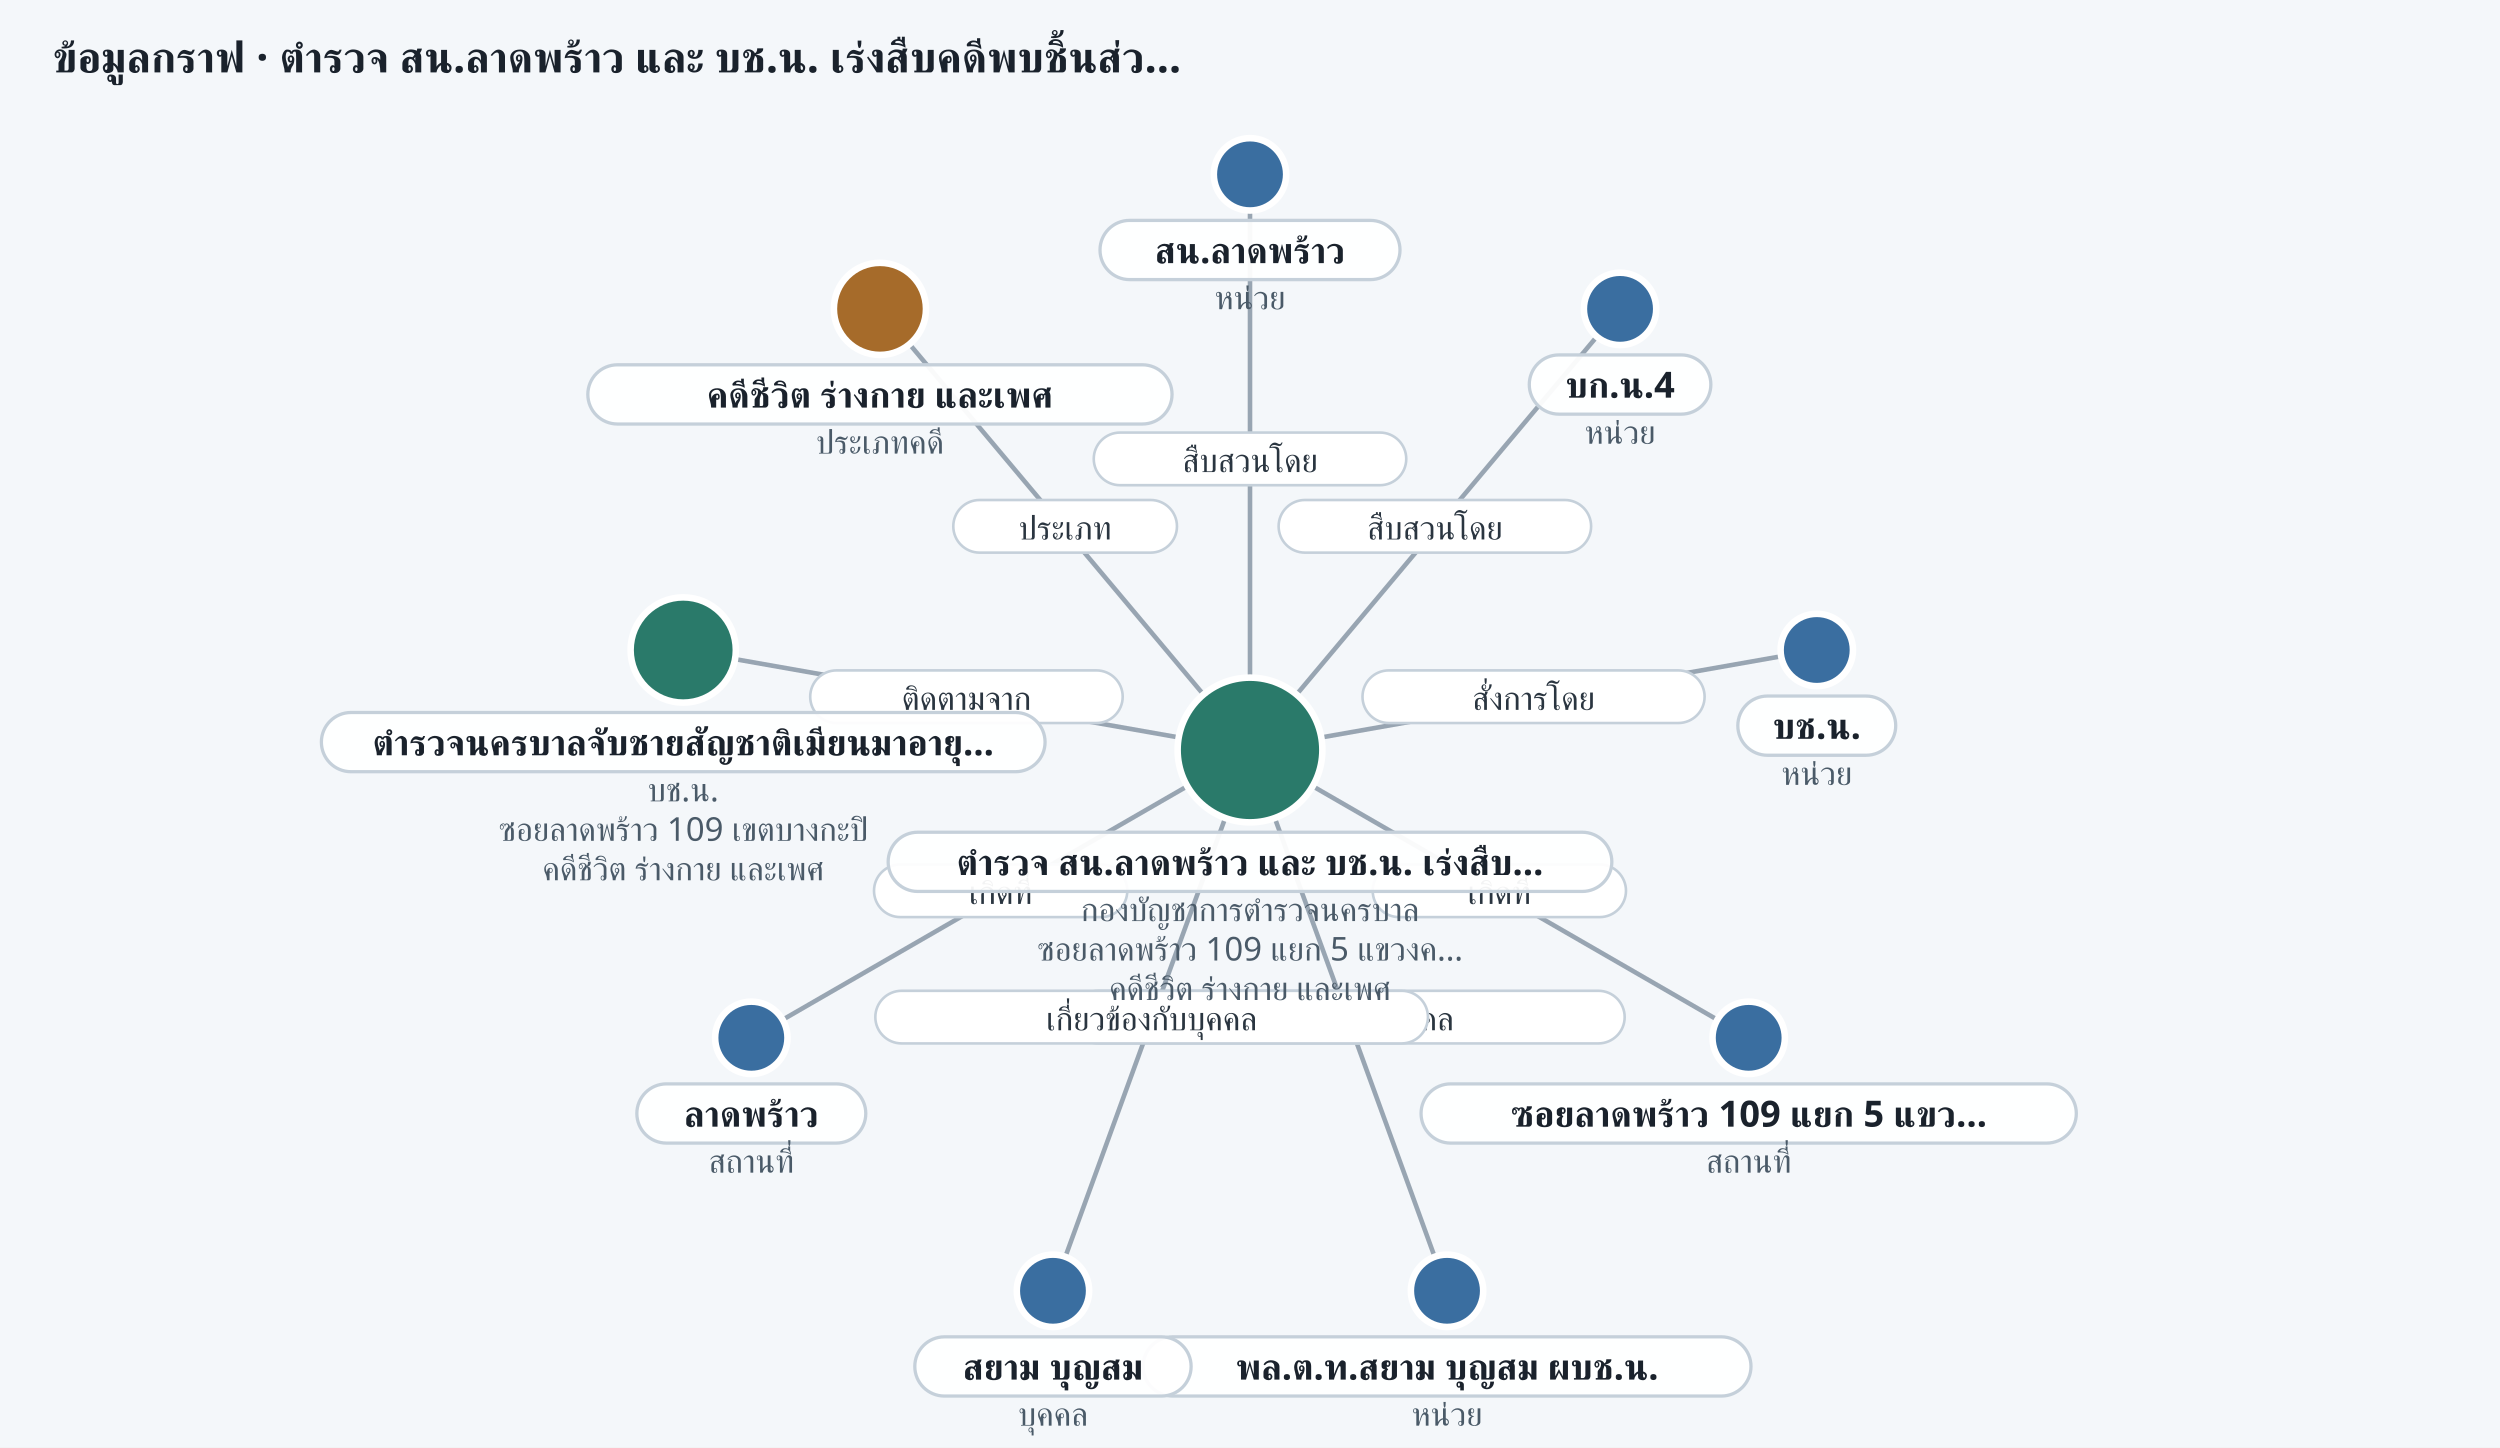
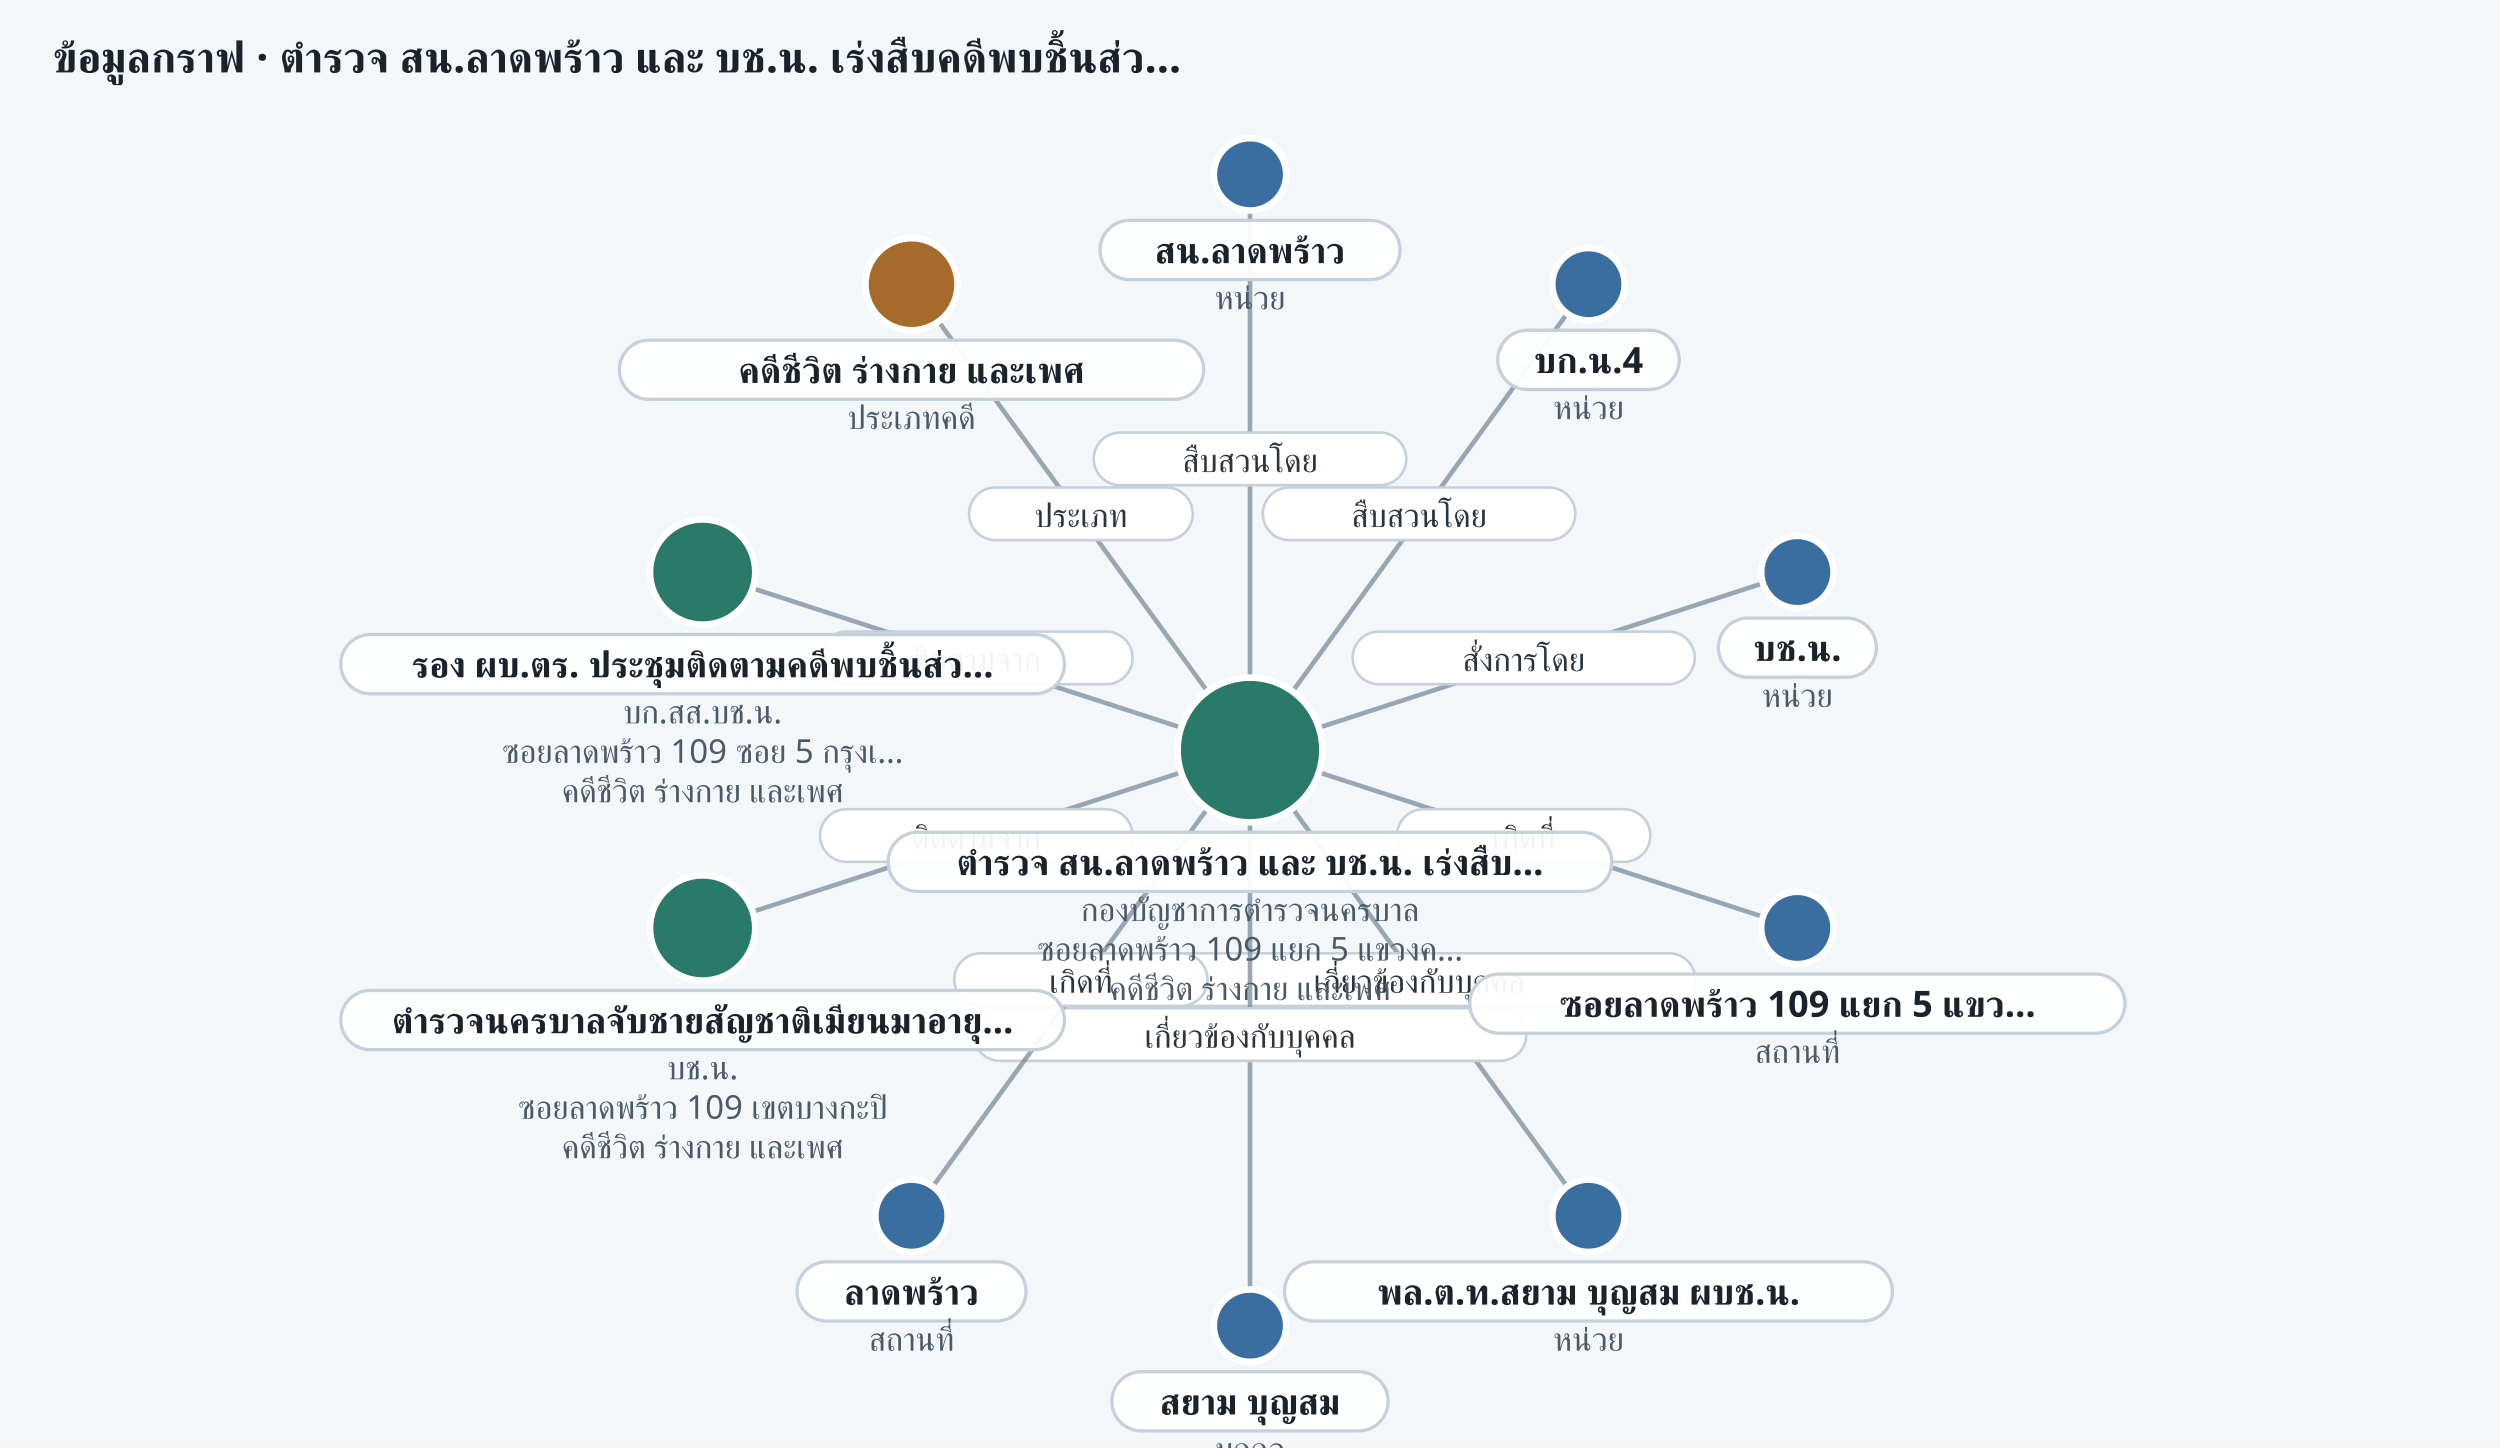
<svg xmlns="http://www.w3.org/2000/svg" width="760" height="440" viewBox="0 0 760 440" role="img" aria-label="ego graph 20261123-violent-01">
  <rect width="100%" height="100%" fill="#f4f7fa" />
  <text x="16" y="22" font-size="13" font-weight="700" fill="#1a222c" font-family="Sarabun, Anuphan, sans-serif">ข้อมูลกราฟ · ตำรวจ สน.ลาดพร้าว และ บช.น. เร่งสืบคดีพบชิ้นส่ว…</text>
  <line x1="380.0" y1="228.0" x2="380.0" y2="53.0" stroke="#7a8a9a" stroke-width="1.4" opacity="0.75" />
  <rect x="332.5" y="131.5" width="95.0" height="16" rx="8" fill="#fff" stroke="#c5d0da" stroke-width="0.8" />
  <text x="380.0" y="143.5" text-anchor="middle" font-size="10" fill="#2a3540" font-family="Sarabun, Anuphan, sans-serif">สืบสวนโดย</text>
-   <line x1="380.0" y1="228.0" x2="492.5" y2="93.9" stroke="#7a8a9a" stroke-width="1.4" opacity="0.75" />
-   <rect x="388.7" y="152.0" width="95.0" height="16" rx="8" fill="#fff" stroke="#c5d0da" stroke-width="0.8" />
-   <text x="436.2" y="164.0" text-anchor="middle" font-size="10" fill="#2a3540" font-family="Sarabun, Anuphan, sans-serif">สืบสวนโดย</text>
-   <line x1="380.0" y1="228.0" x2="552.3" y2="197.6" stroke="#7a8a9a" stroke-width="1.4" opacity="0.75" />
-   <rect x="414.2" y="203.8" width="104.0" height="16" rx="8" fill="#fff" stroke="#c5d0da" stroke-width="0.8" />
-   <text x="466.2" y="215.8" text-anchor="middle" font-size="10" fill="#2a3540" font-family="Sarabun, Anuphan, sans-serif">สั่งการโดย</text>
-   <line x1="380.0" y1="228.0" x2="531.6" y2="315.5" stroke="#7a8a9a" stroke-width="1.4" opacity="0.75" />
-   <rect x="417.3" y="262.8" width="77.0" height="16" rx="8" fill="#fff" stroke="#c5d0da" stroke-width="0.8" />
-   <text x="455.8" y="274.8" text-anchor="middle" font-size="10" fill="#2a3540" font-family="Sarabun, Anuphan, sans-serif">เกิดที่</text>
-   <line x1="380.0" y1="228.0" x2="439.9" y2="392.4" stroke="#7a8a9a" stroke-width="1.4" opacity="0.75" />
-   <rect x="325.9" y="301.2" width="168.0" height="16" rx="8" fill="#fff" stroke="#c5d0da" stroke-width="0.8" />
-   <text x="409.9" y="313.2" text-anchor="middle" font-size="10" fill="#2a3540" font-family="Sarabun, Anuphan, sans-serif">เกี่ยวข้องกับบุคคล</text>
-   <line x1="380.0" y1="228.0" x2="320.1" y2="392.4" stroke="#7a8a9a" stroke-width="1.4" opacity="0.75" />
-   <rect x="266.1" y="301.2" width="168.0" height="16" rx="8" fill="#fff" stroke="#c5d0da" stroke-width="0.8" />
-   <text x="350.1" y="313.2" text-anchor="middle" font-size="10" fill="#2a3540" font-family="Sarabun, Anuphan, sans-serif">เกี่ยวข้องกับบุคคล</text>
-   <line x1="380.0" y1="228.0" x2="228.4" y2="315.5" stroke="#7a8a9a" stroke-width="1.4" opacity="0.75" />
-   <rect x="265.7" y="262.8" width="77.0" height="16" rx="8" fill="#fff" stroke="#c5d0da" stroke-width="0.8" />
-   <text x="304.2" y="274.8" text-anchor="middle" font-size="10" fill="#2a3540" font-family="Sarabun, Anuphan, sans-serif">เกิดที่</text>
-   <line x1="207.7" y1="197.6" x2="380.0" y2="228.0" stroke="#7a8a9a" stroke-width="1.4" opacity="0.75" />
-   <rect x="246.3" y="203.8" width="95.0" height="16" rx="8" fill="#fff" stroke="#c5d0da" stroke-width="0.8" />
-   <text x="293.8" y="215.8" text-anchor="middle" font-size="10" fill="#2a3540" font-family="Sarabun, Anuphan, sans-serif">ติดตามจาก</text>
-   <line x1="380.0" y1="228.0" x2="267.5" y2="93.9" stroke="#7a8a9a" stroke-width="1.4" opacity="0.75" />
-   <rect x="289.8" y="152.0" width="68.0" height="16" rx="8" fill="#fff" stroke="#c5d0da" stroke-width="0.8" />
-   <text x="323.8" y="164.0" text-anchor="middle" font-size="10" fill="#2a3540" font-family="Sarabun, Anuphan, sans-serif">ประเภท</text>
+   <line x1="380.0" y1="228.0" x2="482.9" y2="86.4" stroke="#7a8a9a" stroke-width="1.4" opacity="0.75" />
+   <rect x="383.9" y="148.2" width="95.0" height="16" rx="8" fill="#fff" stroke="#c5d0da" stroke-width="0.8" />
+   <text x="431.4" y="160.2" text-anchor="middle" font-size="10" fill="#2a3540" font-family="Sarabun, Anuphan, sans-serif">สืบสวนโดย</text>
+   <line x1="380.0" y1="228.0" x2="546.4" y2="173.9" stroke="#7a8a9a" stroke-width="1.4" opacity="0.75" />
+   <rect x="411.2" y="192.0" width="104.0" height="16" rx="8" fill="#fff" stroke="#c5d0da" stroke-width="0.8" />
+   <text x="463.2" y="204.0" text-anchor="middle" font-size="10" fill="#2a3540" font-family="Sarabun, Anuphan, sans-serif">สั่งการโดย</text>
+   <line x1="380.0" y1="228.0" x2="546.4" y2="282.1" stroke="#7a8a9a" stroke-width="1.4" opacity="0.75" />
+   <rect x="424.7" y="246.0" width="77.0" height="16" rx="8" fill="#fff" stroke="#c5d0da" stroke-width="0.8" />
+   <text x="463.2" y="258.0" text-anchor="middle" font-size="10" fill="#2a3540" font-family="Sarabun, Anuphan, sans-serif">เกิดที่</text>
+   <line x1="380.0" y1="228.0" x2="482.9" y2="369.6" stroke="#7a8a9a" stroke-width="1.4" opacity="0.75" />
+   <rect x="347.4" y="289.8" width="168.0" height="16" rx="8" fill="#fff" stroke="#c5d0da" stroke-width="0.8" />
+   <text x="431.4" y="301.8" text-anchor="middle" font-size="10" fill="#2a3540" font-family="Sarabun, Anuphan, sans-serif">เกี่ยวข้องกับบุคคล</text>
+   <line x1="380.0" y1="228.0" x2="380.0" y2="403.0" stroke="#7a8a9a" stroke-width="1.4" opacity="0.75" />
+   <rect x="296.0" y="306.5" width="168.0" height="16" rx="8" fill="#fff" stroke="#c5d0da" stroke-width="0.8" />
+   <text x="380.0" y="318.5" text-anchor="middle" font-size="10" fill="#2a3540" font-family="Sarabun, Anuphan, sans-serif">เกี่ยวข้องกับบุคคล</text>
+   <line x1="380.0" y1="228.0" x2="277.1" y2="369.6" stroke="#7a8a9a" stroke-width="1.4" opacity="0.75" />
+   <rect x="290.1" y="289.8" width="77.0" height="16" rx="8" fill="#fff" stroke="#c5d0da" stroke-width="0.8" />
+   <text x="328.6" y="301.8" text-anchor="middle" font-size="10" fill="#2a3540" font-family="Sarabun, Anuphan, sans-serif">เกิดที่</text>
+   <line x1="213.6" y1="282.1" x2="380.0" y2="228.0" stroke="#7a8a9a" stroke-width="1.4" opacity="0.75" />
+   <rect x="249.3" y="246.0" width="95.0" height="16" rx="8" fill="#fff" stroke="#c5d0da" stroke-width="0.8" />
+   <text x="296.8" y="258.0" text-anchor="middle" font-size="10" fill="#2a3540" font-family="Sarabun, Anuphan, sans-serif">ติดตามจาก</text>
+   <line x1="213.6" y1="173.9" x2="380.0" y2="228.0" stroke="#7a8a9a" stroke-width="1.4" opacity="0.75" />
+   <rect x="249.3" y="192.0" width="95.0" height="16" rx="8" fill="#fff" stroke="#c5d0da" stroke-width="0.8" />
+   <text x="296.8" y="204.0" text-anchor="middle" font-size="10" fill="#2a3540" font-family="Sarabun, Anuphan, sans-serif">ติดตามจาก</text>
+   <line x1="380.0" y1="228.0" x2="277.1" y2="86.4" stroke="#7a8a9a" stroke-width="1.4" opacity="0.75" />
+   <rect x="294.6" y="148.2" width="68.0" height="16" rx="8" fill="#fff" stroke="#c5d0da" stroke-width="0.8" />
+   <text x="328.6" y="160.2" text-anchor="middle" font-size="10" fill="#2a3540" font-family="Sarabun, Anuphan, sans-serif">ประเภท</text>
  <circle cx="380.0" cy="228.0" r="22" fill="#2a7a6a" stroke="#fff" stroke-width="2" />
  <rect x="270.0" y="253.0" width="220.0" height="18" rx="9" fill="rgba(255,255,255,0.94)" stroke="#c5d0da" />
  <text x="380.0" y="266.0" text-anchor="middle" font-size="11" font-weight="600" fill="#1a222c" font-family="Sarabun, Anuphan, sans-serif">ตำรวจ สน.ลาดพร้าว และ บช.น. เร่งสืบ…</text>
  <text x="380.0" y="280.0" text-anchor="middle" font-size="10" fill="#4a5a68" font-family="Sarabun, Anuphan, sans-serif">กองบัญชาการตำรวจนครบาล</text>
  <text x="380.0" y="292.0" text-anchor="middle" font-size="10" fill="#4a5a68" font-family="Sarabun, Anuphan, sans-serif">ซอยลาดพร้าว 109 แยก 5 แขวงค…</text>
  <text x="380.0" y="304.0" text-anchor="middle" font-size="10" fill="#4a5a68" font-family="Sarabun, Anuphan, sans-serif">คดีชีวิต ร่างกาย และเพศ</text>
  <circle cx="380.0" cy="53.0" r="11" fill="#3a6ea0" stroke="#fff" stroke-width="2" />
  <rect x="334.4" y="67.0" width="91.2" height="18" rx="9" fill="rgba(255,255,255,0.94)" stroke="#c5d0da" />
  <text x="380.0" y="80.0" text-anchor="middle" font-size="11" font-weight="600" fill="#1a222c" font-family="Sarabun, Anuphan, sans-serif">สน.ลาดพร้าว</text>
  <text x="380.0" y="94.0" text-anchor="middle" font-size="10" fill="#4a5a68" font-family="Sarabun, Anuphan, sans-serif">หน่วย</text>
-   <circle cx="492.5" cy="93.9" r="11" fill="#3a6ea0" stroke="#fff" stroke-width="2" />
-   <rect x="464.9" y="107.9" width="55.2" height="18" rx="9" fill="rgba(255,255,255,0.94)" stroke="#c5d0da" />
-   <text x="492.5" y="120.9" text-anchor="middle" font-size="11" font-weight="600" fill="#1a222c" font-family="Sarabun, Anuphan, sans-serif">บก.น.4</text>
-   <text x="492.5" y="134.9" text-anchor="middle" font-size="10" fill="#4a5a68" font-family="Sarabun, Anuphan, sans-serif">หน่วย</text>
-   <circle cx="552.3" cy="197.6" r="11" fill="#3a6ea0" stroke="#fff" stroke-width="2" />
-   <rect x="528.3" y="211.6" width="48.0" height="18" rx="9" fill="rgba(255,255,255,0.94)" stroke="#c5d0da" />
-   <text x="552.3" y="224.6" text-anchor="middle" font-size="11" font-weight="600" fill="#1a222c" font-family="Sarabun, Anuphan, sans-serif">บช.น.</text>
-   <text x="552.3" y="238.6" text-anchor="middle" font-size="10" fill="#4a5a68" font-family="Sarabun, Anuphan, sans-serif">หน่วย</text>
-   <circle cx="531.6" cy="315.5" r="11" fill="#3a6ea0" stroke="#fff" stroke-width="2" />
-   <rect x="432.0" y="329.5" width="199.2" height="18" rx="9" fill="rgba(255,255,255,0.94)" stroke="#c5d0da" />
-   <text x="531.6" y="342.5" text-anchor="middle" font-size="11" font-weight="600" fill="#1a222c" font-family="Sarabun, Anuphan, sans-serif">ซอยลาดพร้าว 109 แยก 5 แขว…</text>
-   <text x="531.6" y="356.5" text-anchor="middle" font-size="10" fill="#4a5a68" font-family="Sarabun, Anuphan, sans-serif">สถานที่</text>
-   <circle cx="439.9" cy="392.4" r="11" fill="#3a6ea0" stroke="#fff" stroke-width="2" />
-   <rect x="347.5" y="406.4" width="184.8" height="18" rx="9" fill="rgba(255,255,255,0.94)" stroke="#c5d0da" />
-   <text x="439.9" y="419.4" text-anchor="middle" font-size="11" font-weight="600" fill="#1a222c" font-family="Sarabun, Anuphan, sans-serif">พล.ต.ท.สยาม บุญสม ผบช.น.</text>
-   <text x="439.9" y="433.4" text-anchor="middle" font-size="10" fill="#4a5a68" font-family="Sarabun, Anuphan, sans-serif">หน่วย</text>
-   <circle cx="320.1" cy="392.4" r="11" fill="#3a6ea0" stroke="#fff" stroke-width="2" />
-   <rect x="278.1" y="406.4" width="84.0" height="18" rx="9" fill="rgba(255,255,255,0.94)" stroke="#c5d0da" />
-   <text x="320.1" y="419.4" text-anchor="middle" font-size="11" font-weight="600" fill="#1a222c" font-family="Sarabun, Anuphan, sans-serif">สยาม บุญสม</text>
-   <text x="320.1" y="433.4" text-anchor="middle" font-size="10" fill="#4a5a68" font-family="Sarabun, Anuphan, sans-serif">บุคคล</text>
-   <circle cx="228.4" cy="315.5" r="11" fill="#3a6ea0" stroke="#fff" stroke-width="2" />
-   <rect x="193.6" y="329.5" width="69.6" height="18" rx="9" fill="rgba(255,255,255,0.94)" stroke="#c5d0da" />
-   <text x="228.4" y="342.5" text-anchor="middle" font-size="11" font-weight="600" fill="#1a222c" font-family="Sarabun, Anuphan, sans-serif">ลาดพร้าว</text>
-   <text x="228.4" y="356.5" text-anchor="middle" font-size="10" fill="#4a5a68" font-family="Sarabun, Anuphan, sans-serif">สถานที่</text>
-   <circle cx="207.7" cy="197.6" r="16" fill="#2a7a6a" stroke="#fff" stroke-width="2" />
-   <rect x="97.7" y="216.6" width="220.0" height="18" rx="9" fill="rgba(255,255,255,0.94)" stroke="#c5d0da" />
-   <text x="207.7" y="229.6" text-anchor="middle" font-size="11" font-weight="600" fill="#1a222c" font-family="Sarabun, Anuphan, sans-serif">ตำรวจนครบาลจับชายสัญชาติเมียนมาอายุ…</text>
-   <text x="207.7" y="243.6" text-anchor="middle" font-size="10" fill="#4a5a68" font-family="Sarabun, Anuphan, sans-serif">บช.น.</text>
-   <text x="207.7" y="255.6" text-anchor="middle" font-size="10" fill="#4a5a68" font-family="Sarabun, Anuphan, sans-serif">ซอยลาดพร้าว 109 เขตบางกะปิ</text>
-   <text x="207.7" y="267.6" text-anchor="middle" font-size="10" fill="#4a5a68" font-family="Sarabun, Anuphan, sans-serif">คดีชีวิต ร่างกาย และเพศ</text>
-   <circle cx="267.5" cy="93.9" r="14" fill="#a66b2a" stroke="#fff" stroke-width="2" />
-   <rect x="178.7" y="110.9" width="177.6" height="18" rx="9" fill="rgba(255,255,255,0.94)" stroke="#c5d0da" />
-   <text x="267.5" y="123.9" text-anchor="middle" font-size="11" font-weight="600" fill="#1a222c" font-family="Sarabun, Anuphan, sans-serif">คดีชีวิต ร่างกาย และเพศ</text>
-   <text x="267.5" y="137.9" text-anchor="middle" font-size="10" fill="#4a5a68" font-family="Sarabun, Anuphan, sans-serif">ประเภทคดี</text>
+   <circle cx="482.9" cy="86.4" r="11" fill="#3a6ea0" stroke="#fff" stroke-width="2" />
+   <rect x="455.3" y="100.4" width="55.2" height="18" rx="9" fill="rgba(255,255,255,0.94)" stroke="#c5d0da" />
+   <text x="482.9" y="113.4" text-anchor="middle" font-size="11" font-weight="600" fill="#1a222c" font-family="Sarabun, Anuphan, sans-serif">บก.น.4</text>
+   <text x="482.9" y="127.4" text-anchor="middle" font-size="10" fill="#4a5a68" font-family="Sarabun, Anuphan, sans-serif">หน่วย</text>
+   <circle cx="546.4" cy="173.9" r="11" fill="#3a6ea0" stroke="#fff" stroke-width="2" />
+   <rect x="522.4" y="187.9" width="48.0" height="18" rx="9" fill="rgba(255,255,255,0.94)" stroke="#c5d0da" />
+   <text x="546.4" y="200.9" text-anchor="middle" font-size="11" font-weight="600" fill="#1a222c" font-family="Sarabun, Anuphan, sans-serif">บช.น.</text>
+   <text x="546.4" y="214.9" text-anchor="middle" font-size="10" fill="#4a5a68" font-family="Sarabun, Anuphan, sans-serif">หน่วย</text>
+   <circle cx="546.4" cy="282.1" r="11" fill="#3a6ea0" stroke="#fff" stroke-width="2" />
+   <rect x="446.8" y="296.1" width="199.2" height="18" rx="9" fill="rgba(255,255,255,0.94)" stroke="#c5d0da" />
+   <text x="546.4" y="309.1" text-anchor="middle" font-size="11" font-weight="600" fill="#1a222c" font-family="Sarabun, Anuphan, sans-serif">ซอยลาดพร้าว 109 แยก 5 แขว…</text>
+   <text x="546.4" y="323.1" text-anchor="middle" font-size="10" fill="#4a5a68" font-family="Sarabun, Anuphan, sans-serif">สถานที่</text>
+   <circle cx="482.9" cy="369.6" r="11" fill="#3a6ea0" stroke="#fff" stroke-width="2" />
+   <rect x="390.5" y="383.6" width="184.8" height="18" rx="9" fill="rgba(255,255,255,0.94)" stroke="#c5d0da" />
+   <text x="482.9" y="396.6" text-anchor="middle" font-size="11" font-weight="600" fill="#1a222c" font-family="Sarabun, Anuphan, sans-serif">พล.ต.ท.สยาม บุญสม ผบช.น.</text>
+   <text x="482.9" y="410.6" text-anchor="middle" font-size="10" fill="#4a5a68" font-family="Sarabun, Anuphan, sans-serif">หน่วย</text>
+   <circle cx="380.0" cy="403.0" r="11" fill="#3a6ea0" stroke="#fff" stroke-width="2" />
+   <rect x="338.0" y="417.0" width="84.0" height="18" rx="9" fill="rgba(255,255,255,0.94)" stroke="#c5d0da" />
+   <text x="380.0" y="430.0" text-anchor="middle" font-size="11" font-weight="600" fill="#1a222c" font-family="Sarabun, Anuphan, sans-serif">สยาม บุญสม</text>
+   <text x="380.0" y="444.0" text-anchor="middle" font-size="10" fill="#4a5a68" font-family="Sarabun, Anuphan, sans-serif">บุคคล</text>
+   <circle cx="277.1" cy="369.6" r="11" fill="#3a6ea0" stroke="#fff" stroke-width="2" />
+   <rect x="242.3" y="383.6" width="69.6" height="18" rx="9" fill="rgba(255,255,255,0.94)" stroke="#c5d0da" />
+   <text x="277.1" y="396.6" text-anchor="middle" font-size="11" font-weight="600" fill="#1a222c" font-family="Sarabun, Anuphan, sans-serif">ลาดพร้าว</text>
+   <text x="277.1" y="410.6" text-anchor="middle" font-size="10" fill="#4a5a68" font-family="Sarabun, Anuphan, sans-serif">สถานที่</text>
+   <circle cx="213.6" cy="282.1" r="16" fill="#2a7a6a" stroke="#fff" stroke-width="2" />
+   <rect x="103.6" y="301.1" width="220.0" height="18" rx="9" fill="rgba(255,255,255,0.94)" stroke="#c5d0da" />
+   <text x="213.6" y="314.1" text-anchor="middle" font-size="11" font-weight="600" fill="#1a222c" font-family="Sarabun, Anuphan, sans-serif">ตำรวจนครบาลจับชายสัญชาติเมียนมาอายุ…</text>
+   <text x="213.6" y="328.1" text-anchor="middle" font-size="10" fill="#4a5a68" font-family="Sarabun, Anuphan, sans-serif">บช.น.</text>
+   <text x="213.6" y="340.1" text-anchor="middle" font-size="10" fill="#4a5a68" font-family="Sarabun, Anuphan, sans-serif">ซอยลาดพร้าว 109 เขตบางกะปิ</text>
+   <text x="213.6" y="352.1" text-anchor="middle" font-size="10" fill="#4a5a68" font-family="Sarabun, Anuphan, sans-serif">คดีชีวิต ร่างกาย และเพศ</text>
+   <circle cx="213.6" cy="173.9" r="16" fill="#2a7a6a" stroke="#fff" stroke-width="2" />
+   <rect x="103.6" y="192.9" width="220.0" height="18" rx="9" fill="rgba(255,255,255,0.94)" stroke="#c5d0da" />
+   <text x="213.6" y="205.9" text-anchor="middle" font-size="11" font-weight="600" fill="#1a222c" font-family="Sarabun, Anuphan, sans-serif">รอง ผบ.ตร. ประชุมติดตามคดีพบชิ้นส่ว…</text>
+   <text x="213.6" y="219.9" text-anchor="middle" font-size="10" fill="#4a5a68" font-family="Sarabun, Anuphan, sans-serif">บก.สส.บช.น.</text>
+   <text x="213.6" y="231.9" text-anchor="middle" font-size="10" fill="#4a5a68" font-family="Sarabun, Anuphan, sans-serif">ซอยลาดพร้าว 109 ซอย 5 กรุงเ…</text>
+   <text x="213.6" y="243.9" text-anchor="middle" font-size="10" fill="#4a5a68" font-family="Sarabun, Anuphan, sans-serif">คดีชีวิต ร่างกาย และเพศ</text>
+   <circle cx="277.1" cy="86.4" r="14" fill="#a66b2a" stroke="#fff" stroke-width="2" />
+   <rect x="188.3" y="103.4" width="177.6" height="18" rx="9" fill="rgba(255,255,255,0.94)" stroke="#c5d0da" />
+   <text x="277.1" y="116.4" text-anchor="middle" font-size="11" font-weight="600" fill="#1a222c" font-family="Sarabun, Anuphan, sans-serif">คดีชีวิต ร่างกาย และเพศ</text>
+   <text x="277.1" y="130.4" text-anchor="middle" font-size="10" fill="#4a5a68" font-family="Sarabun, Anuphan, sans-serif">ประเภทคดี</text>
</svg>
